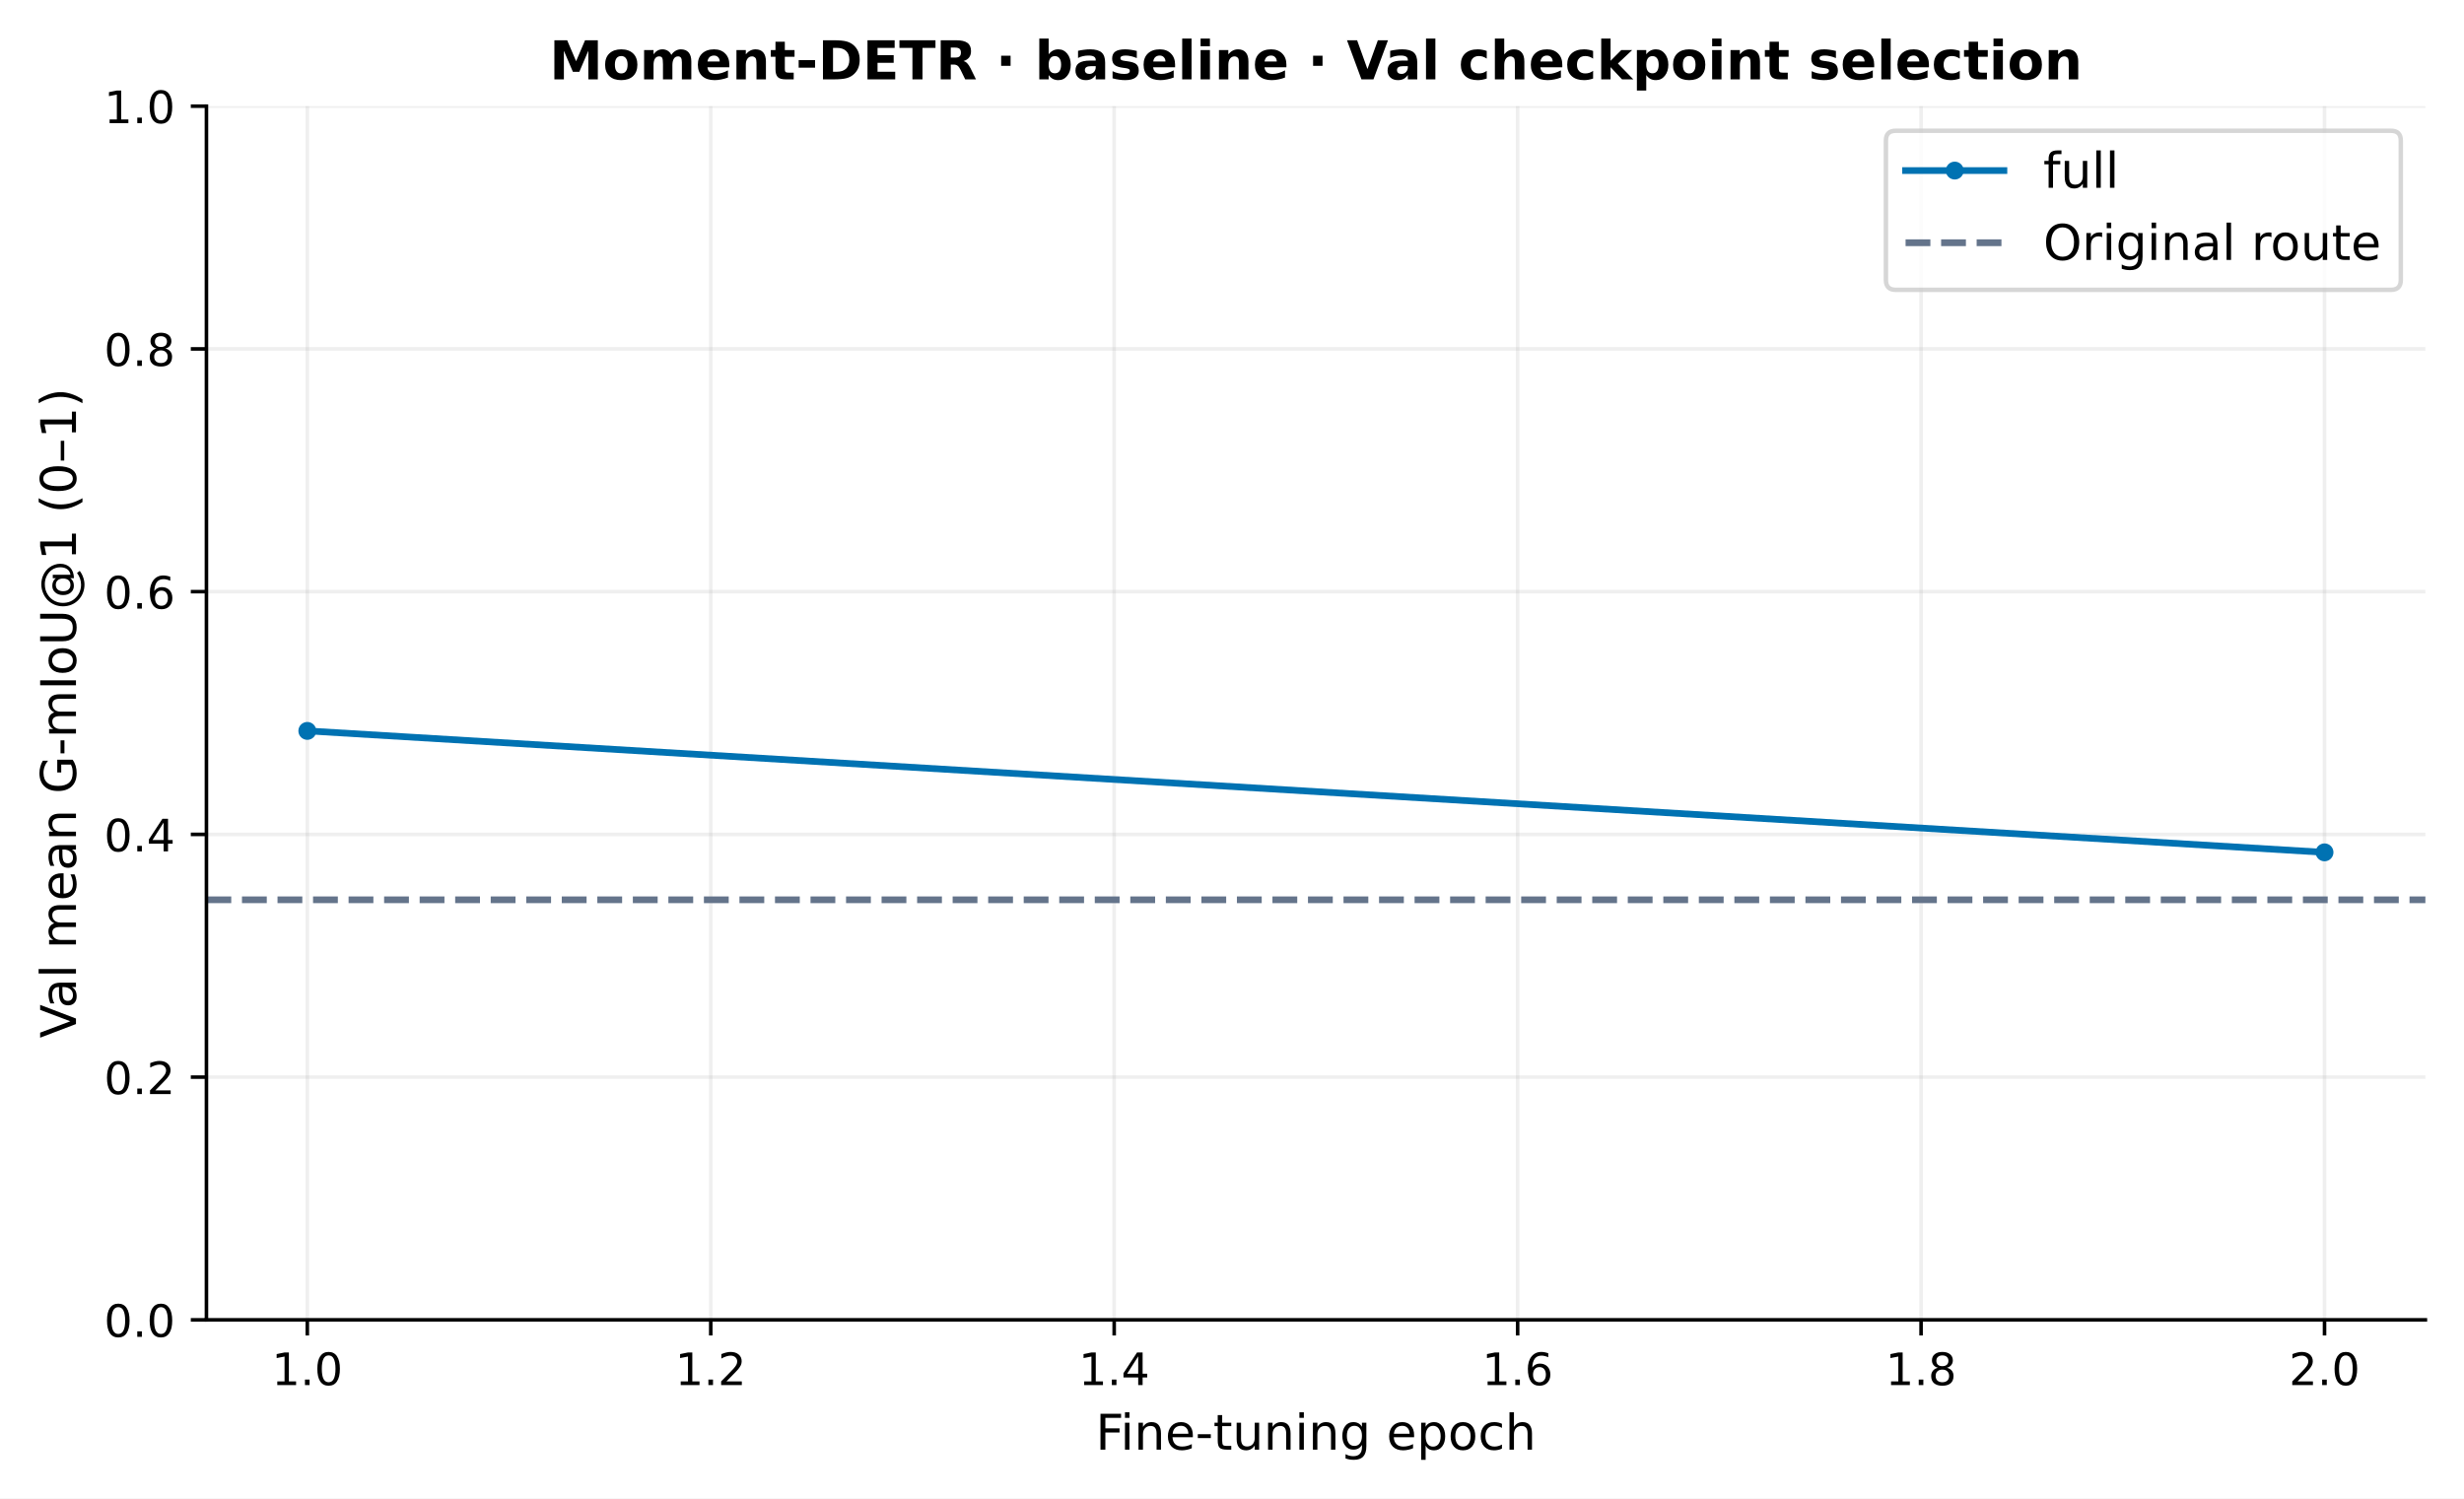
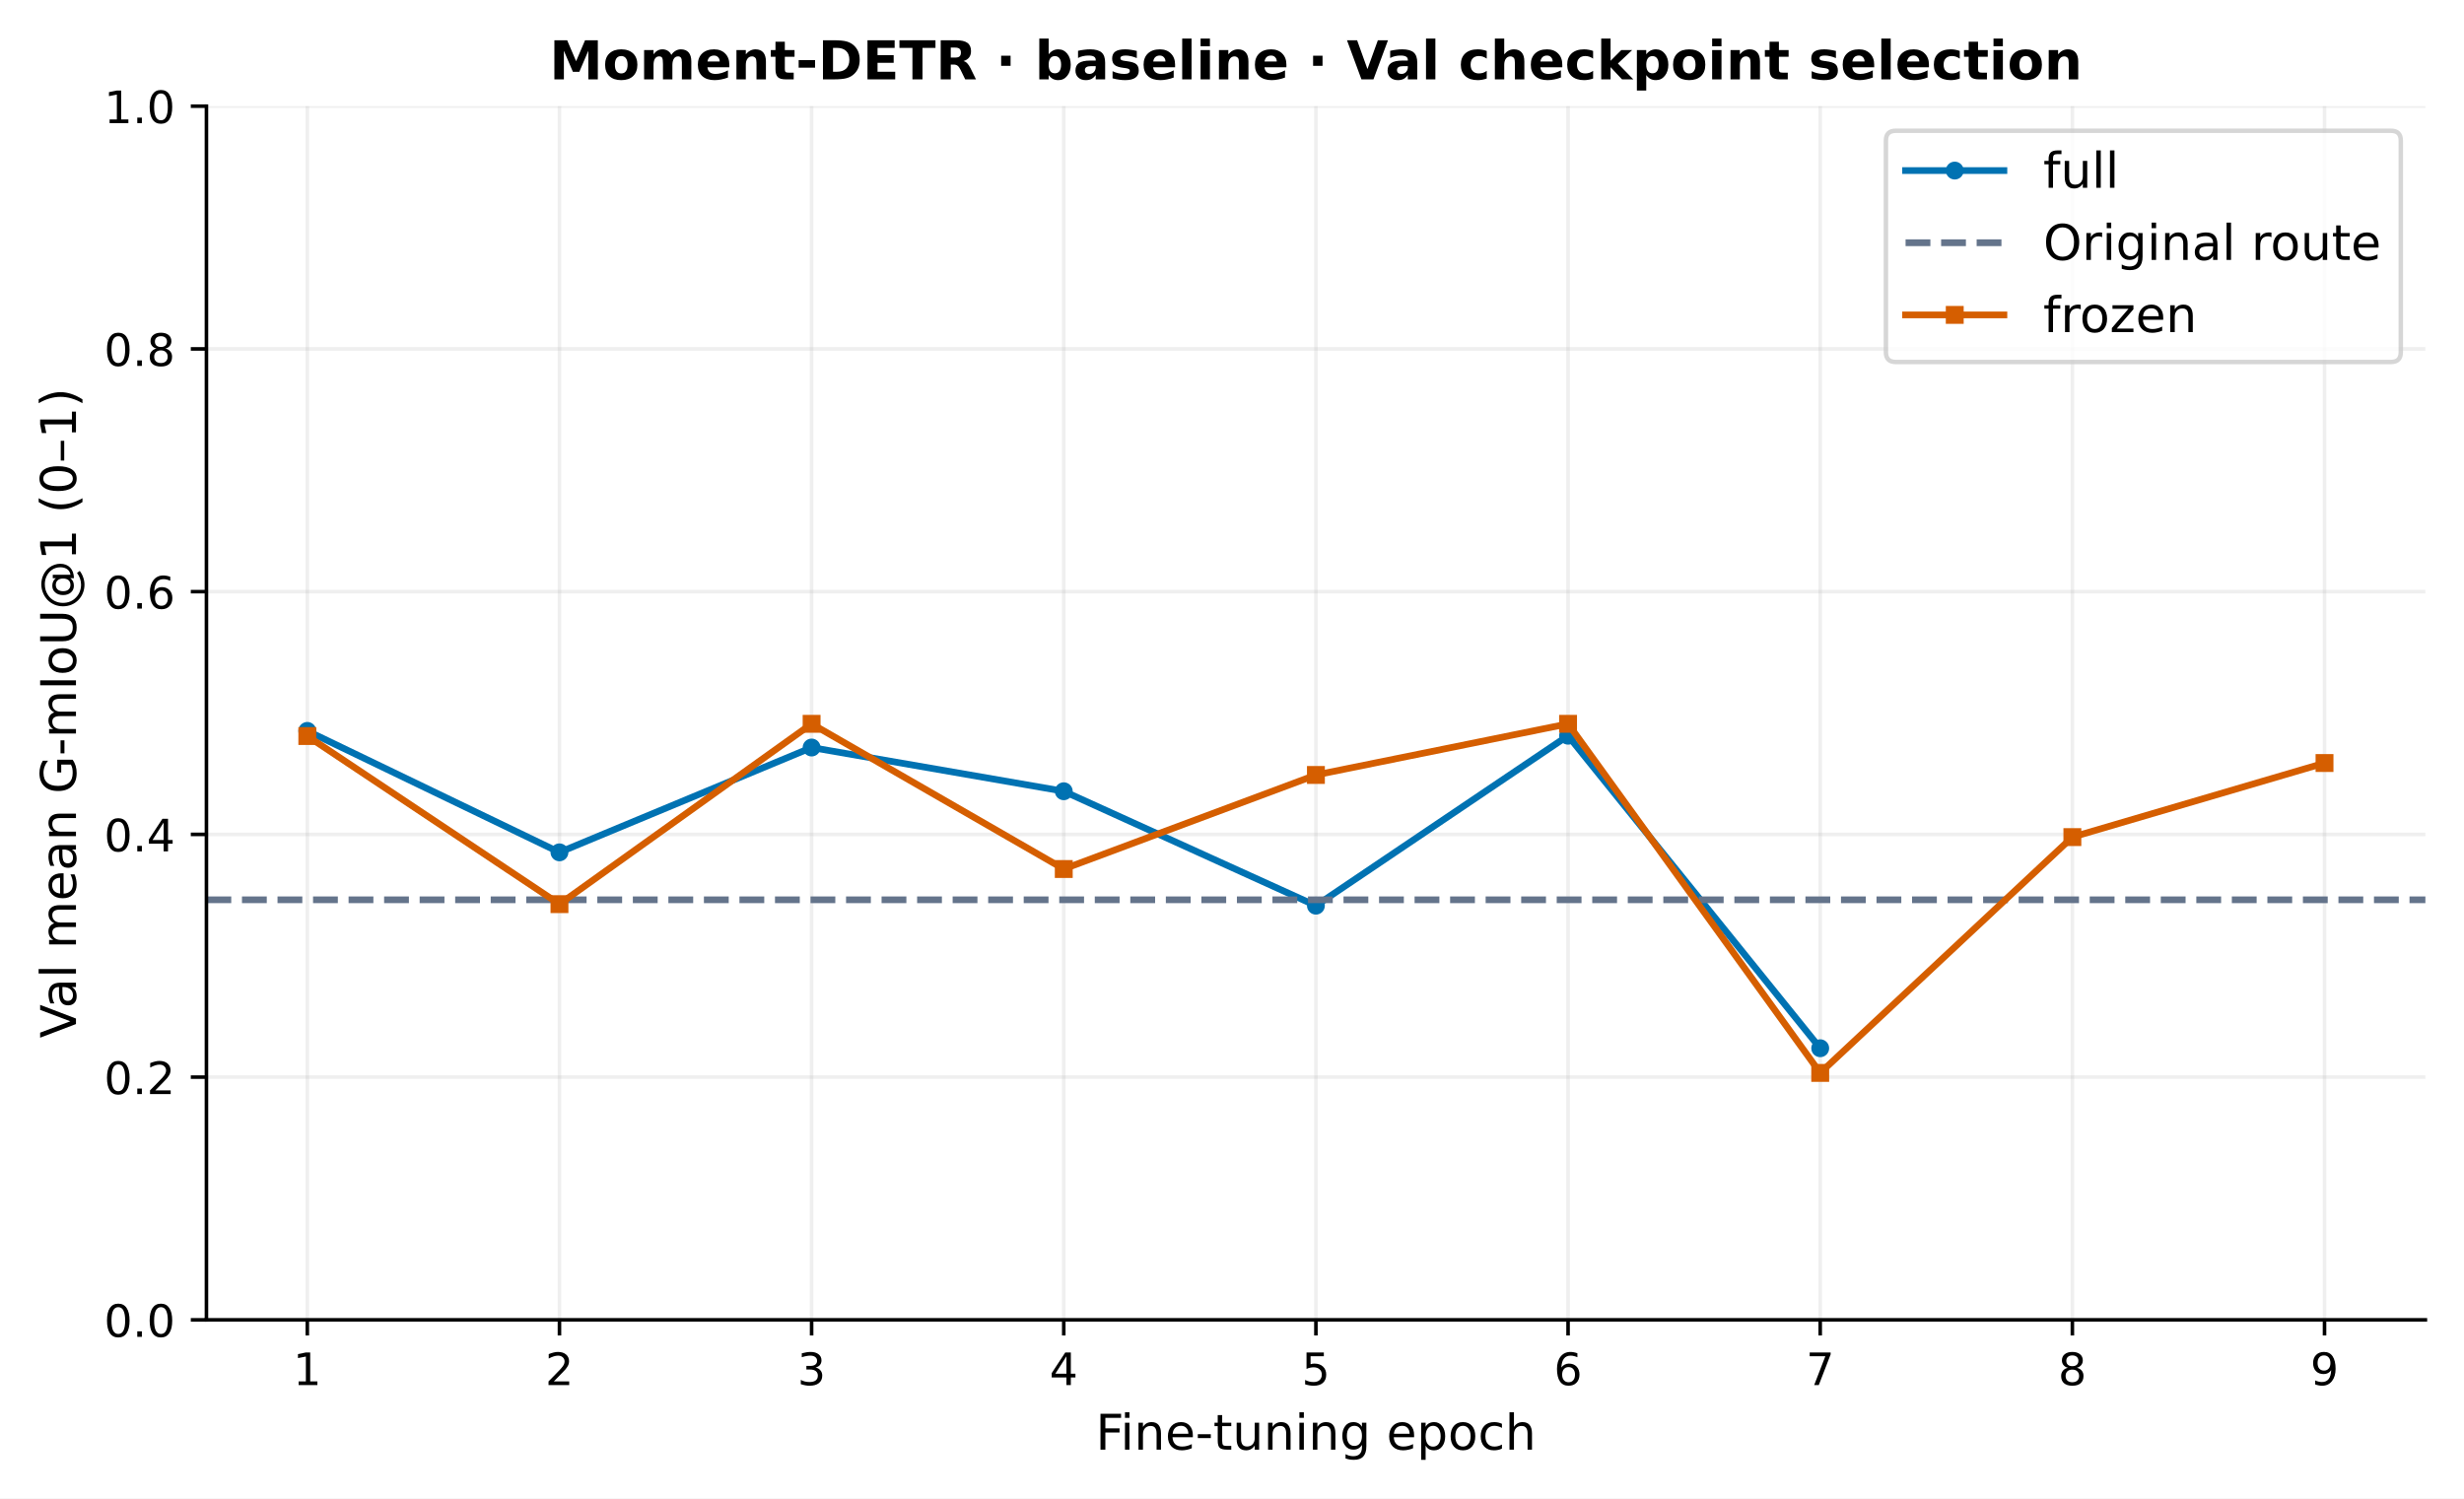
<svg xmlns="http://www.w3.org/2000/svg" xmlns:xlink="http://www.w3.org/1999/xlink" width="551.28pt" height="335.28pt" viewBox="0 0 551.28 335.28" version="1.1">
  <defs>
    <style type="text/css">*{stroke-linejoin: round; stroke-linecap: butt}</style>
  </defs>
  <g id="figure_1">
    <g id="patch_1">
      <path d="M 0 335.28 L 551.28 335.28 L 551.28 0 L 0 0 z " style="fill: #ffffff" />
    </g>
    <g id="axes_1">
      <g id="patch_2">
        <path d="M 46.189 295.315 L 542.64 295.315 L 542.64 23.758 L 46.189 23.758 z " style="fill: #ffffff" />
      </g>
      <g id="matplotlib.axis_1">
        <g id="xtick_1">
          <g id="line2d_1">
-             <path d="M 68.755 295.315 L 68.755 23.758 " clip-path="url(#pabf38d872f)" style="fill: none; stroke: #b0b0b0; stroke-opacity: 0.2; stroke-width: 0.8; stroke-linecap: square" />
+             <path d="M 68.755 295.315 L 68.755 23.758 " clip-path="url(#p31b46bcbd2)" style="fill: none; stroke: #b0b0b0; stroke-opacity: 0.2; stroke-width: 0.8; stroke-linecap: square" />
          </g>
          <g id="line2d_2">
            <defs>
              <path id="m5c35a6e163" d="M 0 0 L 0 3.5 " style="stroke: #000000; stroke-width: 0.8" />
            </defs>
            <g>
              <use xlink:href="#m5c35a6e163" x="68.755" y="295.315" style="stroke: #000000; stroke-width: 0.8" />
            </g>
          </g>
          <g id="text_1">
-             <text style="font-size: 10px; font-family: 'DejaVu Sans'; text-anchor: middle" x="68.755" y="309.914" transform="rotate(-0 68.75499 309.9139)">1.0</text>
+             <text style="font-size: 10px; font-family: 'DejaVu Sans'; text-anchor: middle" x="68.755" y="309.914" transform="rotate(-0 68.75499 309.9139)">1</text>
          </g>
        </g>
        <g id="xtick_2">
          <g id="line2d_3">
-             <path d="M 159.019 295.315 L 159.019 23.758 " clip-path="url(#pabf38d872f)" style="fill: none; stroke: #b0b0b0; stroke-opacity: 0.2; stroke-width: 0.8; stroke-linecap: square" />
+             <path d="M 125.17 295.315 L 125.17 23.758 " clip-path="url(#p31b46bcbd2)" style="fill: none; stroke: #b0b0b0; stroke-opacity: 0.2; stroke-width: 0.8; stroke-linecap: square" />
          </g>
          <g id="line2d_4">
            <g>
-               <use xlink:href="#m5c35a6e163" x="159.019" y="295.315" style="stroke: #000000; stroke-width: 0.8" />
+               <use xlink:href="#m5c35a6e163" x="125.17" y="295.315" style="stroke: #000000; stroke-width: 0.8" />
            </g>
          </g>
          <g id="text_2">
-             <text style="font-size: 10px; font-family: 'DejaVu Sans'; text-anchor: middle" x="159.019" y="309.914" transform="rotate(-0 159.0187 309.9139)">1.2</text>
+             <text style="font-size: 10px; font-family: 'DejaVu Sans'; text-anchor: middle" x="125.17" y="309.914" transform="rotate(-0 125.1698 309.9139)">2</text>
          </g>
        </g>
        <g id="xtick_3">
          <g id="line2d_5">
-             <path d="M 249.282 295.315 L 249.282 23.758 " clip-path="url(#pabf38d872f)" style="fill: none; stroke: #b0b0b0; stroke-opacity: 0.2; stroke-width: 0.8; stroke-linecap: square" />
+             <path d="M 181.585 295.315 L 181.585 23.758 " clip-path="url(#p31b46bcbd2)" style="fill: none; stroke: #b0b0b0; stroke-opacity: 0.2; stroke-width: 0.8; stroke-linecap: square" />
          </g>
          <g id="line2d_6">
            <g>
-               <use xlink:href="#m5c35a6e163" x="249.282" y="295.315" style="stroke: #000000; stroke-width: 0.8" />
+               <use xlink:href="#m5c35a6e163" x="181.585" y="295.315" style="stroke: #000000; stroke-width: 0.8" />
            </g>
          </g>
          <g id="text_3">
-             <text style="font-size: 10px; font-family: 'DejaVu Sans'; text-anchor: middle" x="249.282" y="309.914" transform="rotate(-0 249.2824 309.9139)">1.4</text>
+             <text style="font-size: 10px; font-family: 'DejaVu Sans'; text-anchor: middle" x="181.585" y="309.914" transform="rotate(-0 181.5846 309.9139)">3</text>
          </g>
        </g>
        <g id="xtick_4">
          <g id="line2d_7">
-             <path d="M 339.546 295.315 L 339.546 23.758 " clip-path="url(#pabf38d872f)" style="fill: none; stroke: #b0b0b0; stroke-opacity: 0.2; stroke-width: 0.8; stroke-linecap: square" />
+             <path d="M 237.999 295.315 L 237.999 23.758 " clip-path="url(#p31b46bcbd2)" style="fill: none; stroke: #b0b0b0; stroke-opacity: 0.2; stroke-width: 0.8; stroke-linecap: square" />
          </g>
          <g id="line2d_8">
            <g>
-               <use xlink:href="#m5c35a6e163" x="339.546" y="295.315" style="stroke: #000000; stroke-width: 0.8" />
+               <use xlink:href="#m5c35a6e163" x="237.999" y="295.315" style="stroke: #000000; stroke-width: 0.8" />
            </g>
          </g>
          <g id="text_4">
-             <text style="font-size: 10px; font-family: 'DejaVu Sans'; text-anchor: middle" x="339.546" y="309.914" transform="rotate(-0 339.5462 309.9139)">1.6</text>
+             <text style="font-size: 10px; font-family: 'DejaVu Sans'; text-anchor: middle" x="237.999" y="309.914" transform="rotate(-0 237.9995 309.9139)">4</text>
          </g>
        </g>
        <g id="xtick_5">
          <g id="line2d_9">
-             <path d="M 429.81 295.315 L 429.81 23.758 " clip-path="url(#pabf38d872f)" style="fill: none; stroke: #b0b0b0; stroke-opacity: 0.2; stroke-width: 0.8; stroke-linecap: square" />
+             <path d="M 294.414 295.315 L 294.414 23.758 " clip-path="url(#p31b46bcbd2)" style="fill: none; stroke: #b0b0b0; stroke-opacity: 0.2; stroke-width: 0.8; stroke-linecap: square" />
          </g>
          <g id="line2d_10">
            <g>
-               <use xlink:href="#m5c35a6e163" x="429.81" y="295.315" style="stroke: #000000; stroke-width: 0.8" />
+               <use xlink:href="#m5c35a6e163" x="294.414" y="295.315" style="stroke: #000000; stroke-width: 0.8" />
            </g>
          </g>
          <g id="text_5">
-             <text style="font-size: 10px; font-family: 'DejaVu Sans'; text-anchor: middle" x="429.81" y="309.914" transform="rotate(-0 429.8099 309.9139)">1.8</text>
+             <text style="font-size: 10px; font-family: 'DejaVu Sans'; text-anchor: middle" x="294.414" y="309.914" transform="rotate(-0 294.4143 309.9139)">5</text>
          </g>
        </g>
        <g id="xtick_6">
          <g id="line2d_11">
-             <path d="M 520.074 295.315 L 520.074 23.758 " clip-path="url(#pabf38d872f)" style="fill: none; stroke: #b0b0b0; stroke-opacity: 0.2; stroke-width: 0.8; stroke-linecap: square" />
+             <path d="M 350.829 295.315 L 350.829 23.758 " clip-path="url(#p31b46bcbd2)" style="fill: none; stroke: #b0b0b0; stroke-opacity: 0.2; stroke-width: 0.8; stroke-linecap: square" />
          </g>
          <g id="line2d_12">
            <g>
+               <use xlink:href="#m5c35a6e163" x="350.829" y="295.315" style="stroke: #000000; stroke-width: 0.8" />
+             </g>
+           </g>
+           <g id="text_6">
+             <text style="font-size: 10px; font-family: 'DejaVu Sans'; text-anchor: middle" x="350.829" y="309.914" transform="rotate(-0 350.8291 309.9139)">6</text>
+           </g>
+         </g>
+         <g id="xtick_7">
+           <g id="line2d_13">
+             <path d="M 407.244 295.315 L 407.244 23.758 " clip-path="url(#p31b46bcbd2)" style="fill: none; stroke: #b0b0b0; stroke-opacity: 0.2; stroke-width: 0.8; stroke-linecap: square" />
+           </g>
+           <g id="line2d_14">
+             <g>
+               <use xlink:href="#m5c35a6e163" x="407.244" y="295.315" style="stroke: #000000; stroke-width: 0.8" />
+             </g>
+           </g>
+           <g id="text_7">
+             <text style="font-size: 10px; font-family: 'DejaVu Sans'; text-anchor: middle" x="407.244" y="309.914" transform="rotate(-0 407.2439 309.9139)">7</text>
+           </g>
+         </g>
+         <g id="xtick_8">
+           <g id="line2d_15">
+             <path d="M 463.659 295.315 L 463.659 23.758 " clip-path="url(#p31b46bcbd2)" style="fill: none; stroke: #b0b0b0; stroke-opacity: 0.2; stroke-width: 0.8; stroke-linecap: square" />
+           </g>
+           <g id="line2d_16">
+             <g>
+               <use xlink:href="#m5c35a6e163" x="463.659" y="295.315" style="stroke: #000000; stroke-width: 0.8" />
+             </g>
+           </g>
+           <g id="text_8">
+             <text style="font-size: 10px; font-family: 'DejaVu Sans'; text-anchor: middle" x="463.659" y="309.914" transform="rotate(-0 463.6588 309.9139)">8</text>
+           </g>
+         </g>
+         <g id="xtick_9">
+           <g id="line2d_17">
+             <path d="M 520.074 295.315 L 520.074 23.758 " clip-path="url(#p31b46bcbd2)" style="fill: none; stroke: #b0b0b0; stroke-opacity: 0.2; stroke-width: 0.8; stroke-linecap: square" />
+           </g>
+           <g id="line2d_18">
+             <g>
              <use xlink:href="#m5c35a6e163" x="520.074" y="295.315" style="stroke: #000000; stroke-width: 0.8" />
            </g>
          </g>
-           <g id="text_6">
-             <text style="font-size: 10px; font-family: 'DejaVu Sans'; text-anchor: middle" x="520.074" y="309.914" transform="rotate(-0 520.0736 309.9139)">2.0</text>
-           </g>
-         </g>
-         <g id="text_7">
+           <g id="text_9">
+             <text style="font-size: 10px; font-family: 'DejaVu Sans'; text-anchor: middle" x="520.074" y="309.914" transform="rotate(-0 520.0736 309.9139)">9</text>
+           </g>
+         </g>
+         <g id="text_10">
          <text style="font-size: 11px; font-family: 'DejaVu Sans'; text-anchor: middle" x="294.414" y="324.352" transform="rotate(-0 294.4143 324.3519)">Fine-tuning epoch</text>
        </g>
      </g>
      <g id="matplotlib.axis_2">
        <g id="ytick_1">
-           <g id="line2d_13">
-             <path d="M 46.189 295.315 L 542.64 295.315 " clip-path="url(#pabf38d872f)" style="fill: none; stroke: #b0b0b0; stroke-opacity: 0.2; stroke-width: 0.8; stroke-linecap: square" />
-           </g>
-           <g id="line2d_14">
+           <g id="line2d_19">
+             <path d="M 46.189 295.315 L 542.64 295.315 " clip-path="url(#p31b46bcbd2)" style="fill: none; stroke: #b0b0b0; stroke-opacity: 0.2; stroke-width: 0.8; stroke-linecap: square" />
+           </g>
+           <g id="line2d_20">
            <defs>
              <path id="m747b9bbe5d" d="M 0 0 L -3.5 0 " style="stroke: #000000; stroke-width: 0.8" />
            </defs>
            <g>
              <use xlink:href="#m747b9bbe5d" x="46.189" y="295.315" style="stroke: #000000; stroke-width: 0.8" />
            </g>
          </g>
-           <g id="text_8">
+           <g id="text_11">
            <text style="font-size: 10px; font-family: 'DejaVu Sans'; text-anchor: end" x="39.189" y="299.115" transform="rotate(-0 39.18906 299.1147)">0.0</text>
          </g>
        </g>
        <g id="ytick_2">
-           <g id="line2d_15">
-             <path d="M 46.189 241.004 L 542.64 241.004 " clip-path="url(#pabf38d872f)" style="fill: none; stroke: #b0b0b0; stroke-opacity: 0.2; stroke-width: 0.8; stroke-linecap: square" />
-           </g>
-           <g id="line2d_16">
+           <g id="line2d_21">
+             <path d="M 46.189 241.004 L 542.64 241.004 " clip-path="url(#p31b46bcbd2)" style="fill: none; stroke: #b0b0b0; stroke-opacity: 0.2; stroke-width: 0.8; stroke-linecap: square" />
+           </g>
+           <g id="line2d_22">
            <g>
              <use xlink:href="#m747b9bbe5d" x="46.189" y="241.004" style="stroke: #000000; stroke-width: 0.8" />
            </g>
          </g>
-           <g id="text_9">
+           <g id="text_12">
            <text style="font-size: 10px; font-family: 'DejaVu Sans'; text-anchor: end" x="39.189" y="244.803" transform="rotate(-0 39.18906 244.8032)">0.2</text>
          </g>
        </g>
        <g id="ytick_3">
-           <g id="line2d_17">
-             <path d="M 46.189 186.693 L 542.64 186.693 " clip-path="url(#pabf38d872f)" style="fill: none; stroke: #b0b0b0; stroke-opacity: 0.2; stroke-width: 0.8; stroke-linecap: square" />
-           </g>
-           <g id="line2d_18">
+           <g id="line2d_23">
+             <path d="M 46.189 186.693 L 542.64 186.693 " clip-path="url(#p31b46bcbd2)" style="fill: none; stroke: #b0b0b0; stroke-opacity: 0.2; stroke-width: 0.8; stroke-linecap: square" />
+           </g>
+           <g id="line2d_24">
            <g>
              <use xlink:href="#m747b9bbe5d" x="46.189" y="186.693" style="stroke: #000000; stroke-width: 0.8" />
            </g>
          </g>
-           <g id="text_10">
+           <g id="text_13">
            <text style="font-size: 10px; font-family: 'DejaVu Sans'; text-anchor: end" x="39.189" y="190.492" transform="rotate(-0 39.18906 190.4917)">0.4</text>
          </g>
        </g>
        <g id="ytick_4">
-           <g id="line2d_19">
-             <path d="M 46.189 132.381 L 542.64 132.381 " clip-path="url(#pabf38d872f)" style="fill: none; stroke: #b0b0b0; stroke-opacity: 0.2; stroke-width: 0.8; stroke-linecap: square" />
-           </g>
-           <g id="line2d_20">
+           <g id="line2d_25">
+             <path d="M 46.189 132.381 L 542.64 132.381 " clip-path="url(#p31b46bcbd2)" style="fill: none; stroke: #b0b0b0; stroke-opacity: 0.2; stroke-width: 0.8; stroke-linecap: square" />
+           </g>
+           <g id="line2d_26">
            <g>
              <use xlink:href="#m747b9bbe5d" x="46.189" y="132.381" style="stroke: #000000; stroke-width: 0.8" />
            </g>
          </g>
-           <g id="text_11">
+           <g id="text_14">
            <text style="font-size: 10px; font-family: 'DejaVu Sans'; text-anchor: end" x="39.189" y="136.18" transform="rotate(-0 39.18906 136.1803)">0.6</text>
          </g>
        </g>
        <g id="ytick_5">
-           <g id="line2d_21">
-             <path d="M 46.189 78.07 L 542.64 78.07 " clip-path="url(#pabf38d872f)" style="fill: none; stroke: #b0b0b0; stroke-opacity: 0.2; stroke-width: 0.8; stroke-linecap: square" />
-           </g>
-           <g id="line2d_22">
+           <g id="line2d_27">
+             <path d="M 46.189 78.07 L 542.64 78.07 " clip-path="url(#p31b46bcbd2)" style="fill: none; stroke: #b0b0b0; stroke-opacity: 0.2; stroke-width: 0.8; stroke-linecap: square" />
+           </g>
+           <g id="line2d_28">
            <g>
              <use xlink:href="#m747b9bbe5d" x="46.189" y="78.07" style="stroke: #000000; stroke-width: 0.8" />
            </g>
          </g>
-           <g id="text_12">
+           <g id="text_15">
            <text style="font-size: 10px; font-family: 'DejaVu Sans'; text-anchor: end" x="39.189" y="81.869" transform="rotate(-0 39.18906 81.86881)">0.8</text>
          </g>
        </g>
        <g id="ytick_6">
-           <g id="line2d_23">
-             <path d="M 46.189 23.758 L 542.64 23.758 " clip-path="url(#pabf38d872f)" style="fill: none; stroke: #b0b0b0; stroke-opacity: 0.2; stroke-width: 0.8; stroke-linecap: square" />
-           </g>
-           <g id="line2d_24">
+           <g id="line2d_29">
+             <path d="M 46.189 23.758 L 542.64 23.758 " clip-path="url(#p31b46bcbd2)" style="fill: none; stroke: #b0b0b0; stroke-opacity: 0.2; stroke-width: 0.8; stroke-linecap: square" />
+           </g>
+           <g id="line2d_30">
            <g>
              <use xlink:href="#m747b9bbe5d" x="46.189" y="23.758" style="stroke: #000000; stroke-width: 0.8" />
            </g>
          </g>
-           <g id="text_13">
+           <g id="text_16">
            <text style="font-size: 10px; font-family: 'DejaVu Sans'; text-anchor: end" x="39.189" y="27.557" transform="rotate(-0 39.18906 27.55734)">1.0</text>
          </g>
        </g>
-         <g id="text_14">
+         <g id="text_17">
          <text style="font-size: 11px; font-family: 'DejaVu Sans'; text-anchor: middle" x="16.998" y="159.537" transform="rotate(-90 16.99828 159.5368)">Val mean G-mIoU@1 (0–1)</text>
        </g>
      </g>
-       <g id="line2d_25">
-         <path d="M 68.755 163.538 L 520.074 190.712 " clip-path="url(#pabf38d872f)" style="fill: none; stroke: #0072b2; stroke-width: 1.5; stroke-linecap: square" />
+       <g id="line2d_31">
+         <path d="M 68.755 163.538 L 125.17 190.712 L 181.585 167.258 L 237.999 177.043 L 294.414 202.642 L 350.829 164.615 L 407.244 234.541 " clip-path="url(#p31b46bcbd2)" style="fill: none; stroke: #0072b2; stroke-width: 1.5; stroke-linecap: square" />
        <defs>
          <path id="m69abdaa281" d="M 0 1.5 C 0.398 1.5 0.779 1.342 1.061 1.061 C 1.342 0.779 1.5 0.398 1.5 0 C 1.5 -0.398 1.342 -0.779 1.061 -1.061 C 0.779 -1.342 0.398 -1.5 0 -1.5 C -0.398 -1.5 -0.779 -1.342 -1.061 -1.061 C -1.342 -0.779 -1.5 -0.398 -1.5 0 C -1.5 0.398 -1.342 0.779 -1.061 1.061 C -0.779 1.342 -0.398 1.5 0 1.5 z " style="stroke: #0072b2" />
        </defs>
-         <g clip-path="url(#pabf38d872f)">
+         <g clip-path="url(#p31b46bcbd2)">
          <use xlink:href="#m69abdaa281" x="68.755" y="163.538" style="fill: #0072b2; stroke: #0072b2" />
-           <use xlink:href="#m69abdaa281" x="520.074" y="190.712" style="fill: #0072b2; stroke: #0072b2" />
-         </g>
-       </g>
-       <g id="line2d_26">
-         <path d="M 46.189 201.329 L 542.64 201.329 " clip-path="url(#pabf38d872f)" style="fill: none; stroke-dasharray: 5.55,2.4; stroke-dashoffset: 0; stroke: #64748b; stroke-width: 1.5" />
+           <use xlink:href="#m69abdaa281" x="125.17" y="190.712" style="fill: #0072b2; stroke: #0072b2" />
+           <use xlink:href="#m69abdaa281" x="181.585" y="167.258" style="fill: #0072b2; stroke: #0072b2" />
+           <use xlink:href="#m69abdaa281" x="237.999" y="177.043" style="fill: #0072b2; stroke: #0072b2" />
+           <use xlink:href="#m69abdaa281" x="294.414" y="202.642" style="fill: #0072b2; stroke: #0072b2" />
+           <use xlink:href="#m69abdaa281" x="350.829" y="164.615" style="fill: #0072b2; stroke: #0072b2" />
+           <use xlink:href="#m69abdaa281" x="407.244" y="234.541" style="fill: #0072b2; stroke: #0072b2" />
+         </g>
+       </g>
+       <g id="line2d_32">
+         <path d="M 46.189 201.329 L 542.64 201.329 " clip-path="url(#p31b46bcbd2)" style="fill: none; stroke-dasharray: 5.55,2.4; stroke-dashoffset: 0; stroke: #64748b; stroke-width: 1.5" />
+       </g>
+       <g id="line2d_33">
+         <path d="M 68.755 164.687 L 125.17 202.298 L 181.585 161.954 L 237.999 194.441 L 294.414 173.395 L 350.829 161.954 L 407.244 240.063 L 463.659 187.299 L 520.074 170.725 " clip-path="url(#p31b46bcbd2)" style="fill: none; stroke: #d55e00; stroke-width: 1.5; stroke-linecap: square" />
+         <defs>
+           <path id="m2ce831c64f" d="M -1.5 1.5 L 1.5 1.5 L 1.5 -1.5 L -1.5 -1.5 z " style="stroke: #d55e00; stroke-linejoin: miter" />
+         </defs>
+         <g clip-path="url(#p31b46bcbd2)">
+           <use xlink:href="#m2ce831c64f" x="68.755" y="164.687" style="fill: #d55e00; stroke: #d55e00; stroke-linejoin: miter" />
+           <use xlink:href="#m2ce831c64f" x="125.17" y="202.298" style="fill: #d55e00; stroke: #d55e00; stroke-linejoin: miter" />
+           <use xlink:href="#m2ce831c64f" x="181.585" y="161.954" style="fill: #d55e00; stroke: #d55e00; stroke-linejoin: miter" />
+           <use xlink:href="#m2ce831c64f" x="237.999" y="194.441" style="fill: #d55e00; stroke: #d55e00; stroke-linejoin: miter" />
+           <use xlink:href="#m2ce831c64f" x="294.414" y="173.395" style="fill: #d55e00; stroke: #d55e00; stroke-linejoin: miter" />
+           <use xlink:href="#m2ce831c64f" x="350.829" y="161.954" style="fill: #d55e00; stroke: #d55e00; stroke-linejoin: miter" />
+           <use xlink:href="#m2ce831c64f" x="407.244" y="240.063" style="fill: #d55e00; stroke: #d55e00; stroke-linejoin: miter" />
+           <use xlink:href="#m2ce831c64f" x="463.659" y="187.299" style="fill: #d55e00; stroke: #d55e00; stroke-linejoin: miter" />
+           <use xlink:href="#m2ce831c64f" x="520.074" y="170.725" style="fill: #d55e00; stroke: #d55e00; stroke-linejoin: miter" />
+         </g>
      </g>
      <g id="patch_3">
        <path d="M 46.189 295.315 L 46.189 23.758 " style="fill: none; stroke: #000000; stroke-width: 0.8; stroke-linejoin: miter; stroke-linecap: square" />
      </g>
      <g id="patch_4">
        <path d="M 46.189 295.315 L 542.64 295.315 " style="fill: none; stroke: #000000; stroke-width: 0.8; stroke-linejoin: miter; stroke-linecap: square" />
      </g>
-       <g id="text_15">
+       <g id="text_18">
        <text style="font-weight: 700; font-size: 12px; font-family: 'DejaVu Sans'; text-anchor: middle" x="294.414" y="17.758" transform="rotate(-0 294.4143 17.75812)">Moment-DETR · baseline · Val checkpoint selection</text>
      </g>
      <g id="legend_1">
        <g id="patch_5">
-           <path d="M 424.142 64.85 L 534.94 64.85 Q 537.14 64.85 537.14 62.65 L 537.14 31.458 Q 537.14 29.258 534.94 29.258 L 424.142 29.258 Q 421.942 29.258 421.942 31.458 L 421.942 62.65 Q 421.942 64.85 424.142 64.85 z " style="fill: #ffffff; opacity: 0.8; stroke: #cccccc; stroke-linejoin: miter" />
-         </g>
-         <g id="line2d_27">
+           <path d="M 424.142 80.996 L 534.94 80.996 Q 537.14 80.996 537.14 78.796 L 537.14 31.458 Q 537.14 29.258 534.94 29.258 L 424.142 29.258 Q 421.942 29.258 421.942 31.458 L 421.942 78.796 Q 421.942 80.996 424.142 80.996 z " style="fill: #ffffff; opacity: 0.8; stroke: #cccccc; stroke-linejoin: miter" />
+         </g>
+         <g id="line2d_34">
          <path d="M 426.342 38.166 L 437.342 38.166 L 448.342 38.166 " style="fill: none; stroke: #0072b2; stroke-width: 1.5; stroke-linecap: square" />
          <g>
            <use xlink:href="#m69abdaa281" x="437.342" y="38.166" style="fill: #0072b2; stroke: #0072b2" />
          </g>
        </g>
-         <g id="text_16">
+         <g id="text_19">
          <text style="font-size: 11px; font-family: 'DejaVu Sans'; text-anchor: start" x="457.142" y="42.016" transform="rotate(-0 457.142 42.01641)">full</text>
        </g>
-         <g id="line2d_28">
+         <g id="line2d_35">
          <path d="M 426.342 54.312 L 437.342 54.312 L 448.342 54.312 " style="fill: none; stroke-dasharray: 5.55,2.4; stroke-dashoffset: 0; stroke: #64748b; stroke-width: 1.5" />
        </g>
-         <g id="text_17">
+         <g id="text_20">
          <text style="font-size: 11px; font-family: 'DejaVu Sans'; text-anchor: start" x="457.142" y="58.162" transform="rotate(-0 457.142 58.16234)">Original route</text>
+         </g>
+         <g id="line2d_36">
+           <path d="M 426.342 70.458 L 437.342 70.458 L 448.342 70.458 " style="fill: none; stroke: #d55e00; stroke-width: 1.5; stroke-linecap: square" />
+           <g>
+             <use xlink:href="#m2ce831c64f" x="437.342" y="70.458" style="fill: #d55e00; stroke: #d55e00; stroke-linejoin: miter" />
+           </g>
+         </g>
+         <g id="text_21">
+           <text style="font-size: 11px; font-family: 'DejaVu Sans'; text-anchor: start" x="457.142" y="74.308" transform="rotate(-0 457.142 74.30828)">frozen</text>
        </g>
      </g>
    </g>
  </g>
  <defs>
-     <clipPath id="pabf38d872f">
+     <clipPath id="p31b46bcbd2">
      <rect x="46.189" y="23.758" width="496.45" height="271.557" />
    </clipPath>
  </defs>
</svg>
